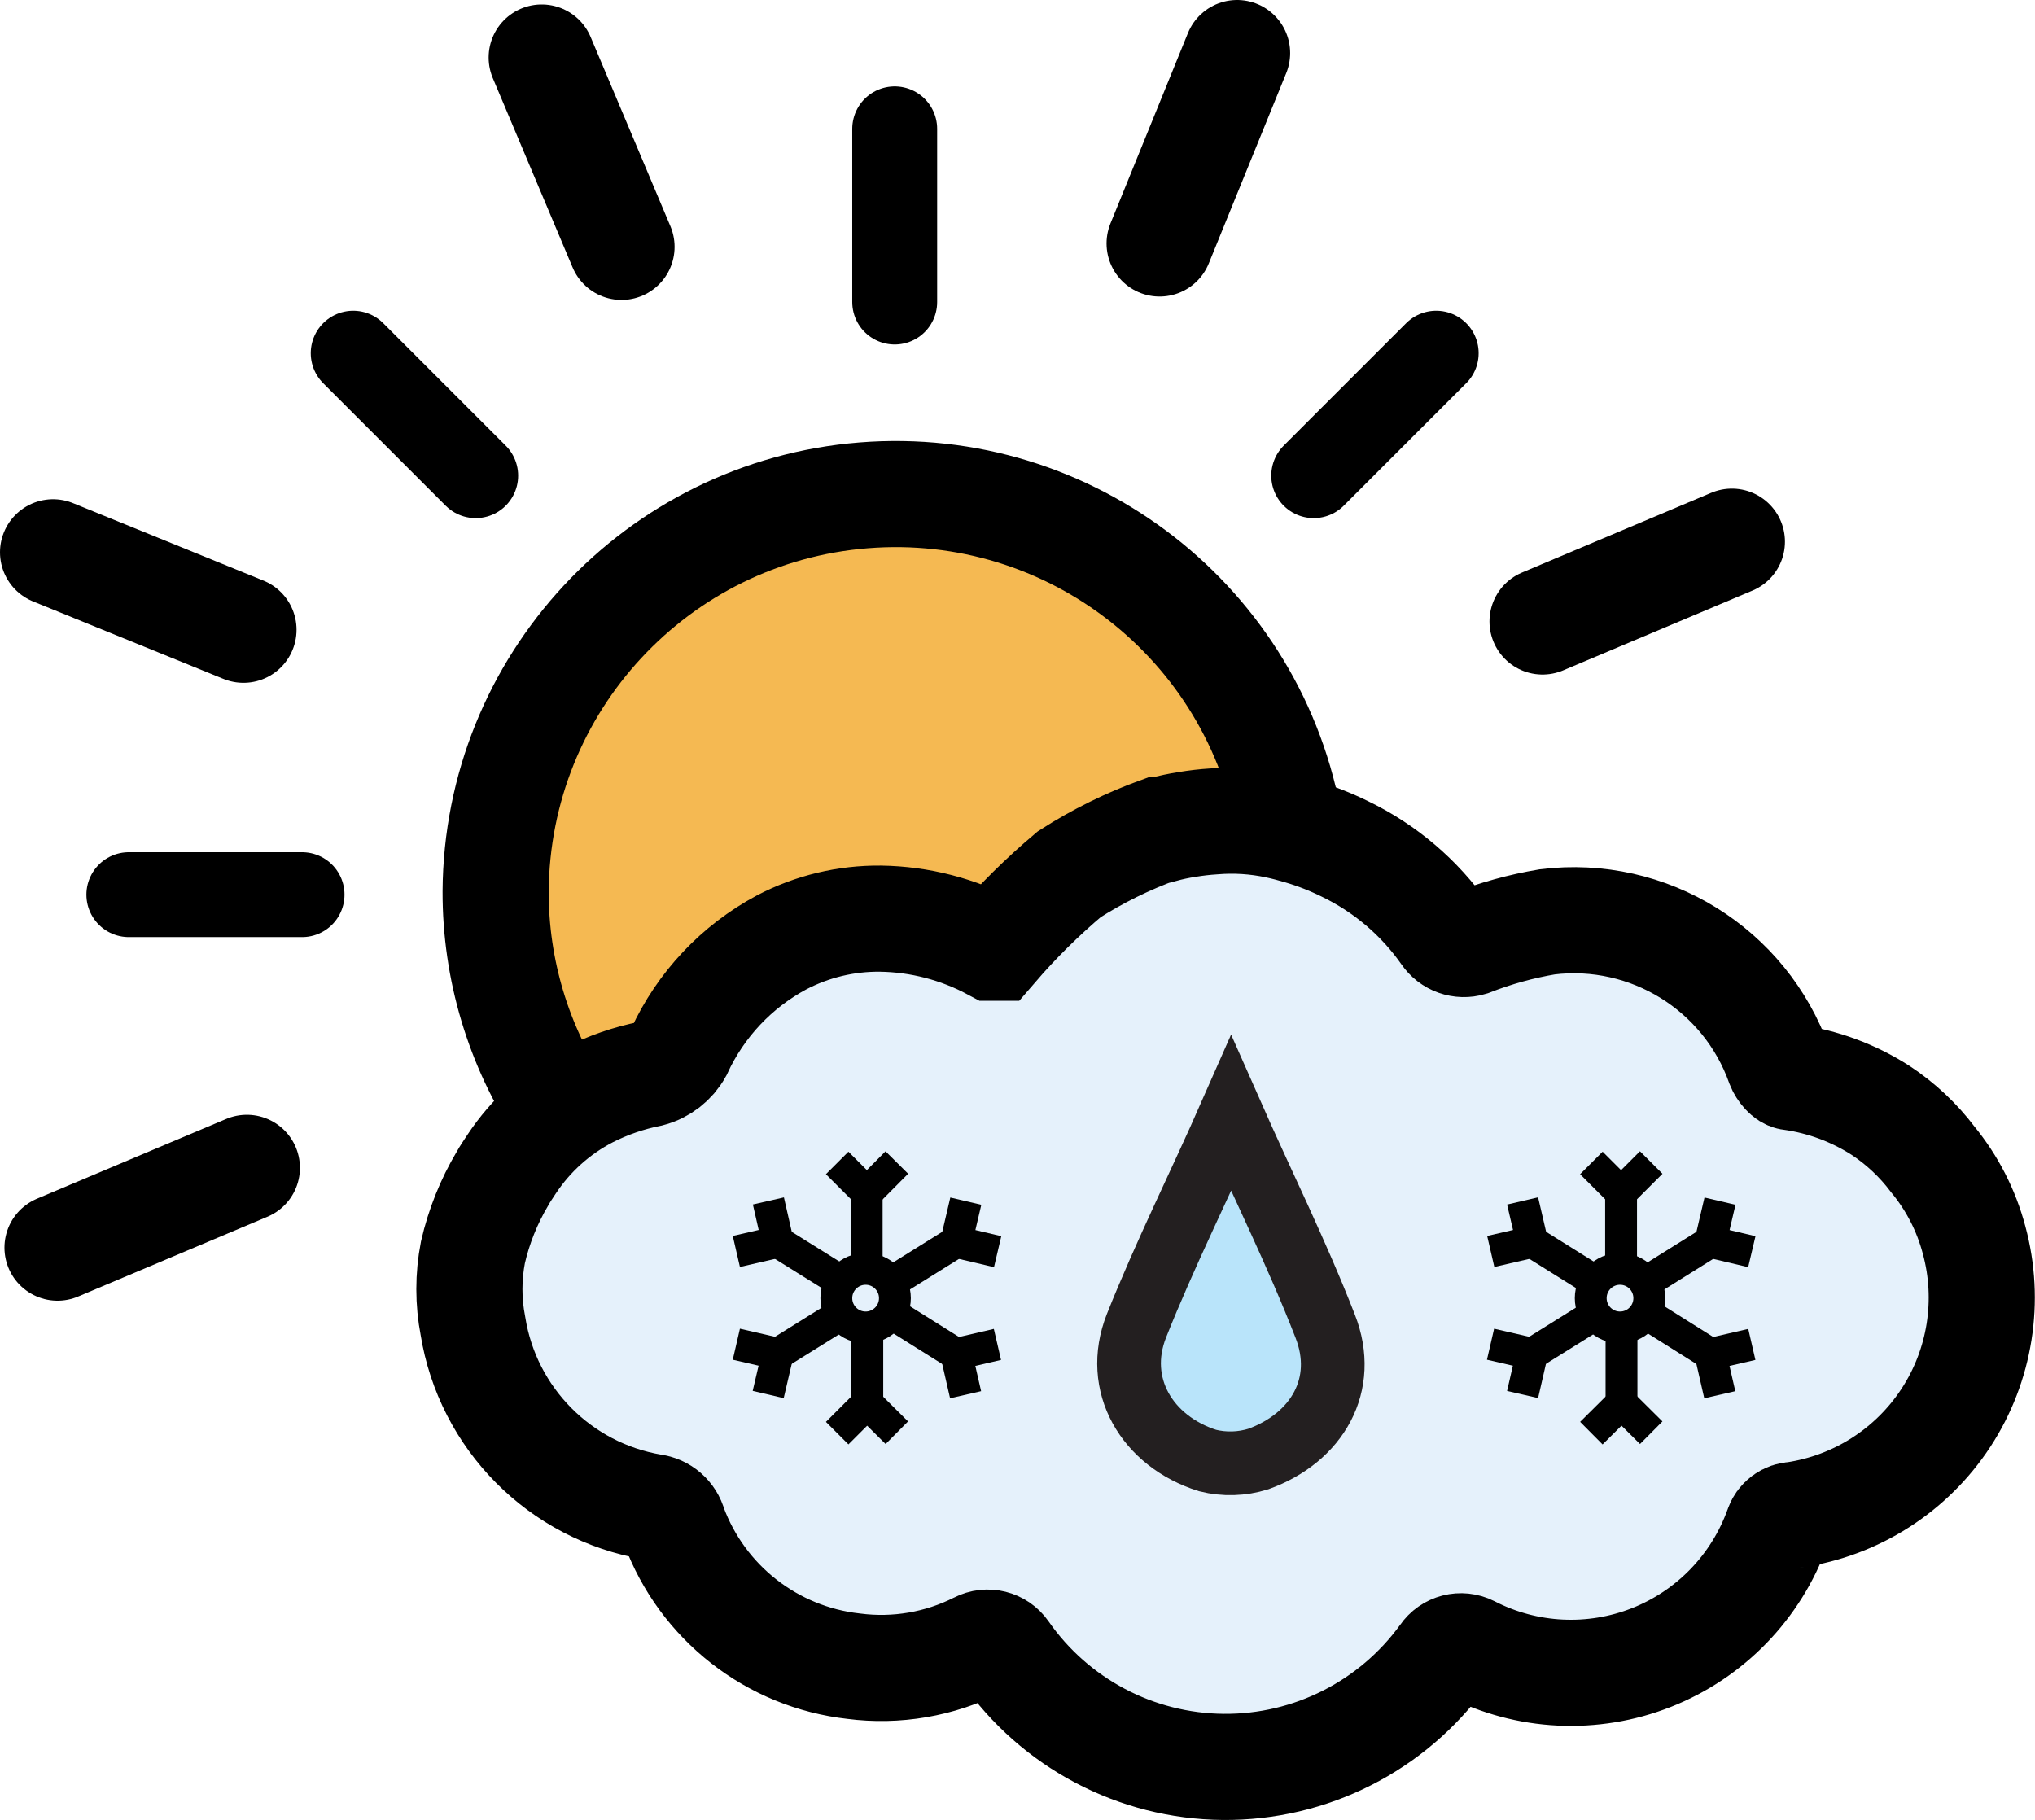
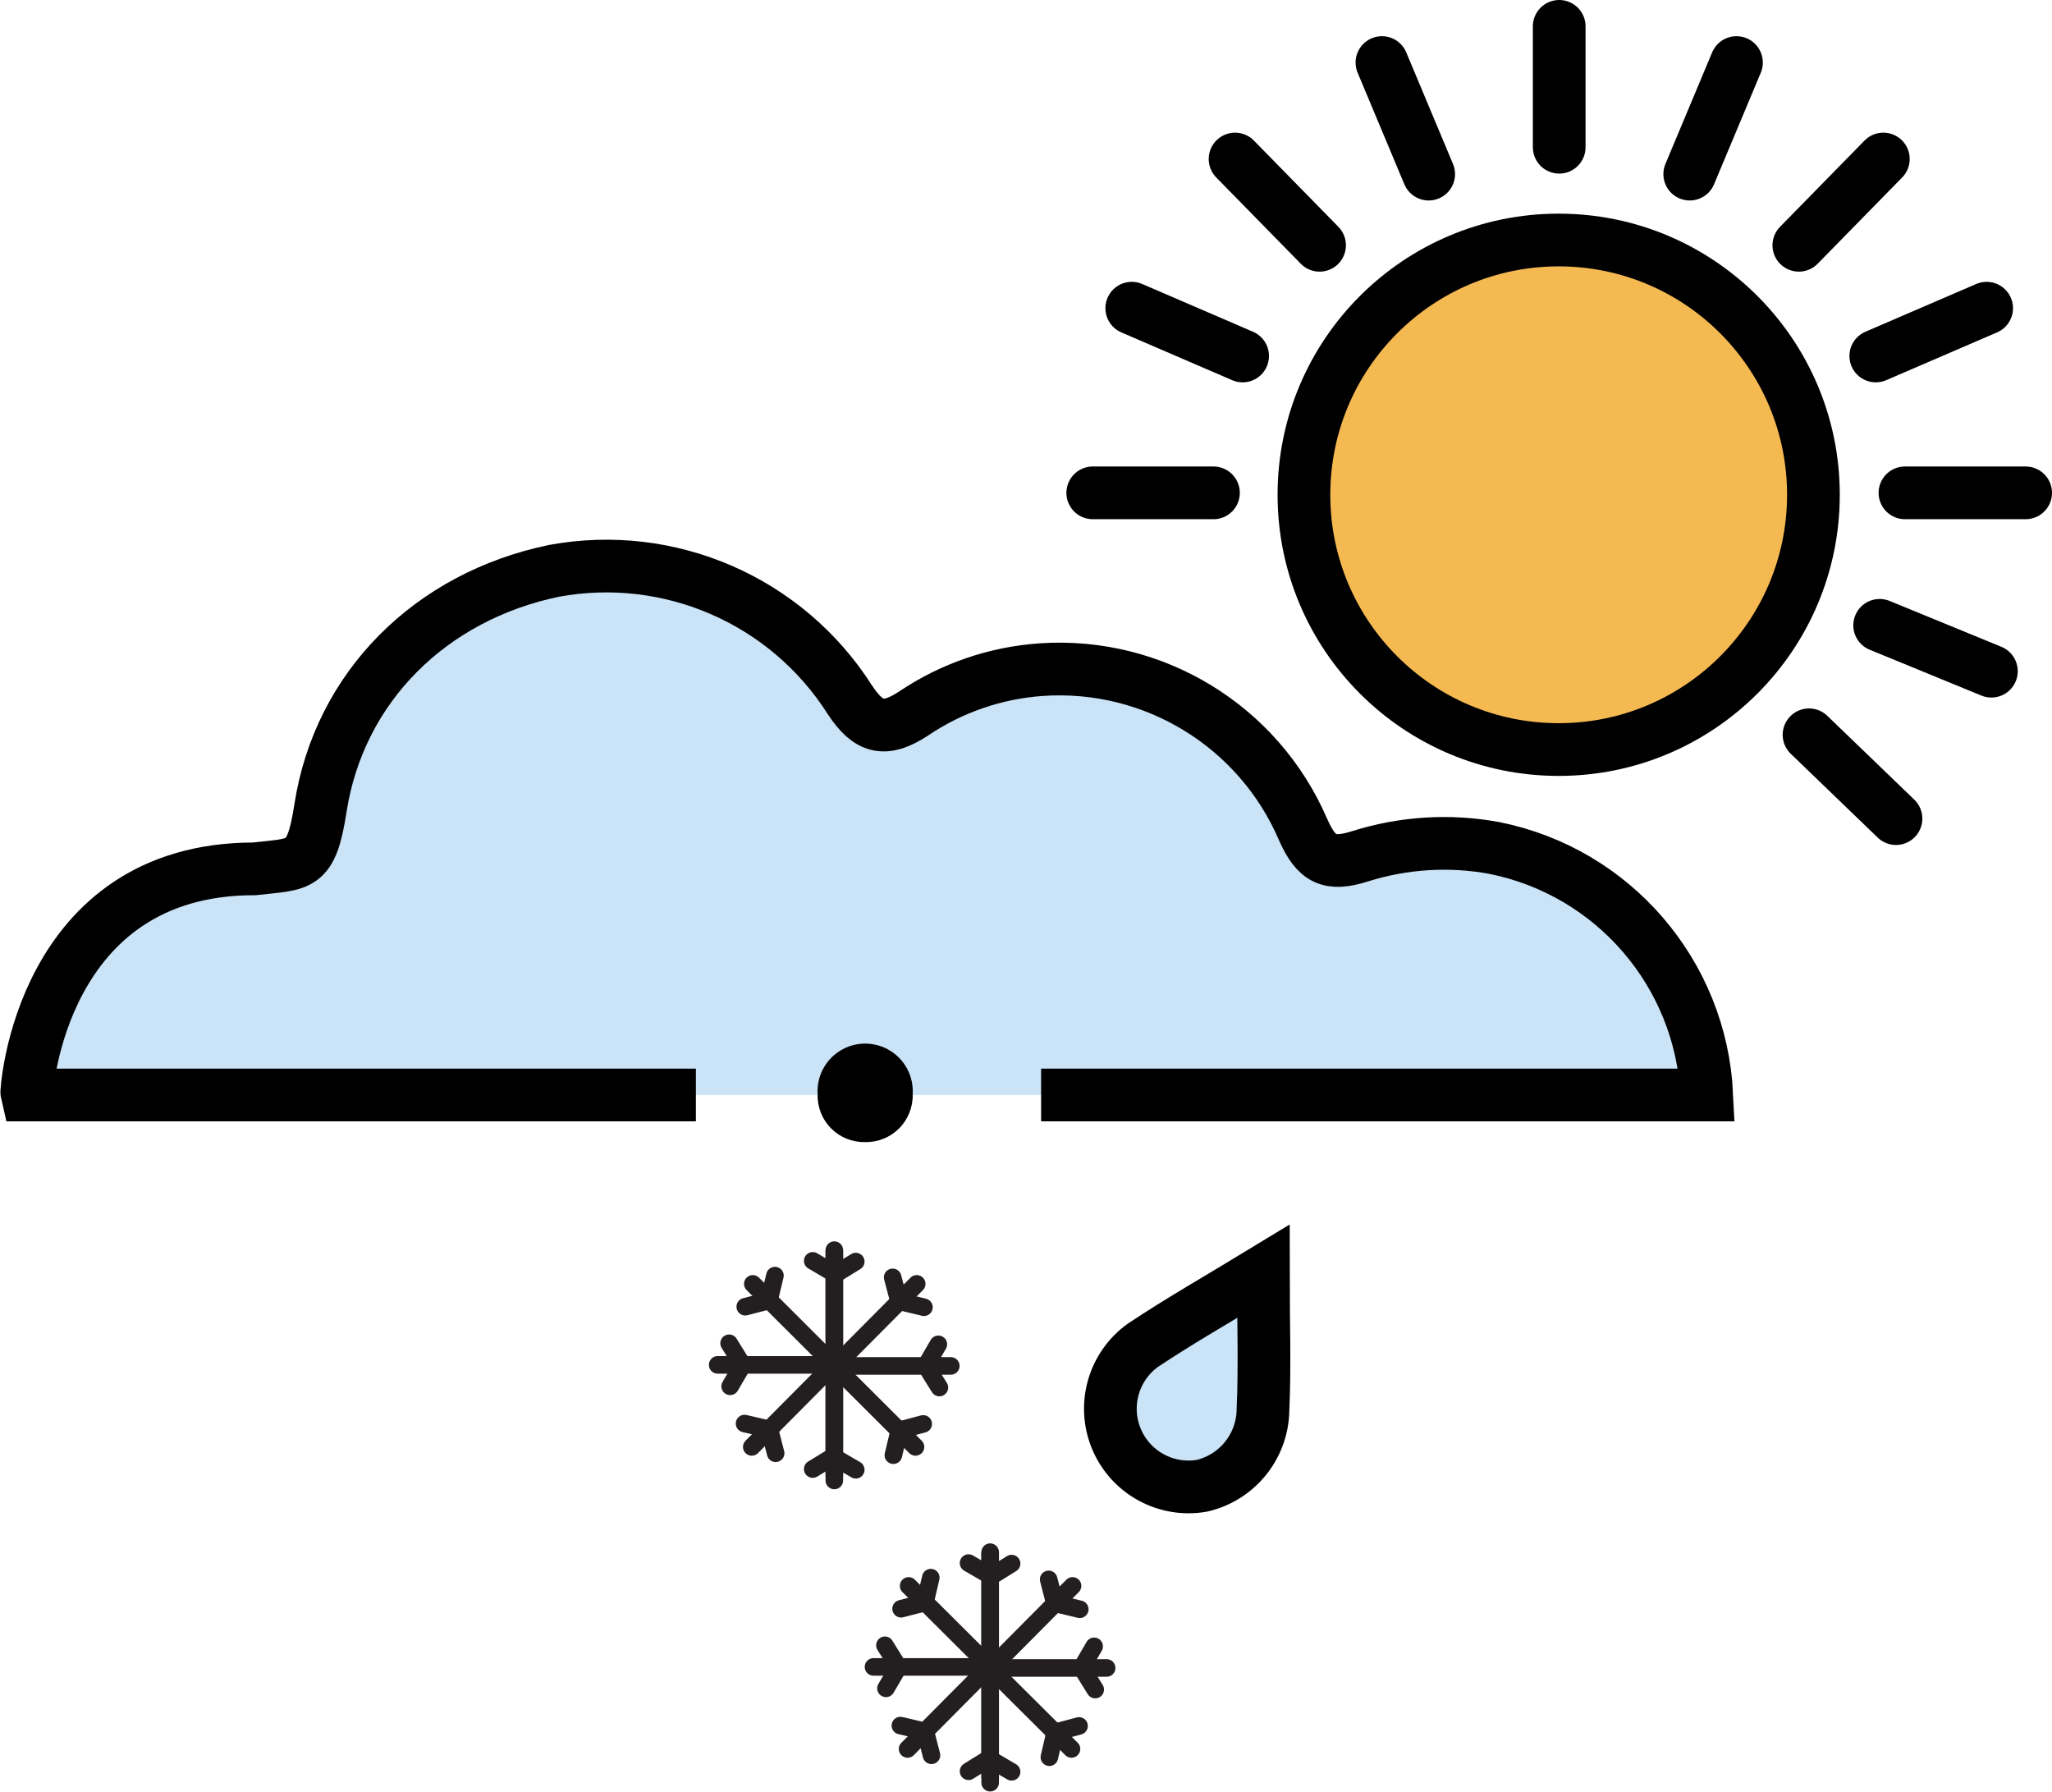
- <svg xmlns="http://www.w3.org/2000/svg" viewBox="0 0 95.87 85.74">
+ <svg xmlns="http://www.w3.org/2000/svg" viewBox="0 0 116.8 101.96">
  <defs>
-     <style>.cls-1{fill:#e5f1fb;}.cls-2{fill:#f5b952;}.cls-3,.cls-5,.cls-6,.cls-7{fill:none;stroke:#000;}.cls-3,.cls-4,.cls-5,.cls-6,.cls-7{stroke-miterlimit:10;}.cls-3{stroke-width:1.5px;}.cls-4{fill:#b9e4fa;stroke:#231f20;stroke-width:3px;}.cls-5,.cls-7{stroke-width:5px;}.cls-6,.cls-7{stroke-linecap:round;}.cls-6{stroke-width:4px;}</style>
+     <style>.cls-1{fill:#cae3f6;}.cls-2{fill:#f5b952;}.cls-3,.cls-4,.cls-5,.cls-6{fill:none;stroke-miterlimit:10;}.cls-3,.cls-4{stroke:#231f20;}.cls-3,.cls-6{stroke-linecap:round;}.cls-5,.cls-6{stroke:#000;stroke-width:3px;}</style>
  </defs>
  <g id="Layer_2" data-name="Layer 2">
    <g id="Layer_1-2" data-name="Layer 1">
-       <path class="cls-1" d="M93,59a10.14,10.14,0,0,0-1.94-3.8,9.86,9.86,0,0,0-2.47-2.31,10.52,10.52,0,0,0-4.21-1.57,1,1,0,0,1-.56-.55A10.26,10.26,0,0,0,72.9,44a18.22,18.22,0,0,0-3.62,1,1.08,1.08,0,0,1-1.21-.43,12.26,12.26,0,0,0-4.7-4,14.18,14.18,0,0,0-2.09-.82c-.37-.1-.74-.21-1.12-.29a10.22,10.22,0,0,0-3-.18,12.17,12.17,0,0,0-1.22.14,11.56,11.56,0,0,0-1.18.24l-.13.05a21.36,21.36,0,0,0-4.26,2.1,30,30,0,0,0-3.5,3.46l-.1,0a11.44,11.44,0,0,0-5.29-1.38,9.84,9.84,0,0,0-4.66,1.13A11,11,0,0,0,32,50.09a2.25,2.25,0,0,1-1.38,1.07,11.2,11.2,0,0,0-2.89,1,9.59,9.59,0,0,0-3.63,3.26c-.14.22-.3.43-.43.67a12.18,12.18,0,0,0-1.35,3.53,9,9,0,0,0,0,3.46,10.32,10.32,0,0,0,8.47,8.54,1.16,1.16,0,0,1,1,.87,10.22,10.22,0,0,0,8.48,6.62,10,10,0,0,0,5.85-1,1,1,0,0,1,1.28.33,12.65,12.65,0,0,0,20.63.1,1,1,0,0,1,1.28-.32A10.34,10.34,0,0,0,83.73,72.5a.85.85,0,0,1,.79-.6A10.35,10.35,0,0,0,93,59Z" />
-       <path class="cls-2" d="M59.92,37.91c-.07,1.54-11.49,2.68-23.87,8.17C26.6,50.27,23.24,53.31,23.24,43A18.73,18.73,0,0,1,42,24.25C52.31,24.25,60.31,29.61,59.92,37.91Z" />
-       <line class="cls-3" x1="40.83" y1="56.21" x2="40.83" y2="60.12" />
-       <polyline class="cls-3" points="39.44 54.79 40.84 56.19 42.25 54.77" />
-       <line class="cls-3" x1="40.86" y1="66.09" x2="40.86" y2="62.17" />
-       <polyline class="cls-3" points="42.25 67.5 40.85 66.11 39.44 67.52" />
-       <line class="cls-3" x1="45.03" y1="63.78" x2="41.71" y2="61.7" />
-       <polyline class="cls-3" points="45.49 65.71 45.05 63.79 46.99 63.34" />
-       <line class="cls-3" x1="36.66" y1="58.52" x2="39.98" y2="60.59" />
-       <polyline class="cls-3" points="36.2 56.58 36.64 58.51 34.69 58.96" />
-       <line class="cls-3" x1="36.66" y1="63.77" x2="39.98" y2="61.7" />
-       <polyline class="cls-3" points="36.19 65.7 36.64 63.78 34.69 63.33" />
-       <line class="cls-3" x1="45.03" y1="58.52" x2="41.71" y2="60.59" />
-       <polyline class="cls-3" points="45.5 56.59 45.05 58.51 47 58.97" />
-       <circle class="cls-3" cx="40.78" cy="61.16" r="1.38" />
-       <line class="cls-3" x1="76.37" y1="56.21" x2="76.37" y2="60.12" />
-       <polyline class="cls-3" points="74.97 54.79 76.37 56.19 77.79 54.77" />
-       <line class="cls-3" x1="76.39" y1="66.09" x2="76.39" y2="62.17" />
-       <polyline class="cls-3" points="77.79 67.5 76.39 66.11 74.97 67.52" />
-       <line class="cls-3" x1="80.56" y1="63.78" x2="77.25" y2="61.7" />
-       <polyline class="cls-3" points="81.02 65.71 80.58 63.79 82.53 63.34" />
-       <line class="cls-3" x1="72.2" y1="58.52" x2="75.51" y2="60.59" />
-       <polyline class="cls-3" points="71.73 56.58 72.18 58.51 70.23 58.96" />
-       <line class="cls-3" x1="72.19" y1="63.77" x2="75.51" y2="61.7" />
-       <polyline class="cls-3" points="71.73 65.7 72.17 63.78 70.22 63.33" />
-       <line class="cls-3" x1="80.56" y1="58.52" x2="77.25" y2="60.59" />
-       <polyline class="cls-3" points="81.03 56.59 80.58 58.51 82.53 58.97" />
-       <circle class="cls-3" cx="76.32" cy="61.16" r="1.38" />
-       <path class="cls-4" d="M58,52.46c-1.47,3.34-3.11,6.61-4.46,10-1.1,2.78.5,5.45,3.35,6.35a4.42,4.42,0,0,0,2.39-.07c2.77-1,4.23-3.51,3.15-6.26C61.11,59.08,59.48,55.81,58,52.46Z" />
-       <path class="cls-5" d="M93,58.42a10,10,0,0,0-1.94-3.79,9.9,9.9,0,0,0-2.47-2.32,10.51,10.51,0,0,0-4.21-1.56c-.21,0-.47-.33-.56-.56A10.27,10.27,0,0,0,72.9,43.43a18.22,18.22,0,0,0-3.62,1A1.08,1.08,0,0,1,68.07,44a12.23,12.23,0,0,0-4.7-4,13.15,13.15,0,0,0-2.09-.82c-.37-.11-.74-.21-1.12-.29a10.24,10.24,0,0,0-3-.19,12.17,12.17,0,0,0-1.22.14,10.62,10.62,0,0,0-1.18.25l-.13,0a21.36,21.36,0,0,0-4.26,2.1,30.81,30.81,0,0,0-3.5,3.46l-.1,0a11.55,11.55,0,0,0-5.29-1.37,9.84,9.84,0,0,0-4.66,1.12A11.06,11.06,0,0,0,32,49.52a2.22,2.22,0,0,1-1.38,1.07,11.2,11.2,0,0,0-2.89,1,9.68,9.68,0,0,0-3.63,3.26c-.14.22-.3.44-.43.68A12.12,12.12,0,0,0,22.28,59a9.1,9.1,0,0,0,0,3.47A10.31,10.31,0,0,0,30.74,71a1.18,1.18,0,0,1,1,.87,10.25,10.25,0,0,0,8.48,6.63,10.11,10.11,0,0,0,5.85-1,1,1,0,0,1,1.28.32A12.66,12.66,0,0,0,68,78a1,1,0,0,1,1.28-.33,10.34,10.34,0,0,0,14.46-5.71.84.84,0,0,1,.79-.59A10.35,10.35,0,0,0,93,58.42Z" />
-       <path class="cls-5" d="M60.77,39A18.84,18.84,0,0,0,23.35,42a18.65,18.65,0,0,0,3.09,10.32" />
-       <line class="cls-6" x1="42.15" y1="14.23" x2="42.15" y2="6.07" />
-       <line class="cls-6" x1="14.23" y1="42.15" x2="6.07" y2="42.15" />
-       <line class="cls-6" x1="22.41" y1="22.41" x2="16.64" y2="16.64" />
-       <line class="cls-6" x1="67.66" y1="16.64" x2="61.89" y2="22.41" />
-       <line class="cls-7" x1="54.63" y1="11.47" x2="58.28" y2="2.5" />
-       <line class="cls-7" x1="11.47" y1="29.67" x2="2.5" y2="26.02" />
-       <line class="cls-7" x1="29.28" y1="11.63" x2="25.52" y2="2.71" />
-       <line class="cls-7" x1="11.63" y1="55.02" x2="2.71" y2="58.78" />
-       <line class="cls-7" x1="81.59" y1="25.52" x2="72.67" y2="29.28" />
+       <path class="cls-1" d="M71.91,72.36c-2.48,1.51-4.72,2.78-6.85,4.2a4.45,4.45,0,0,0,3.36,8,4.5,4.5,0,0,0,3.47-4.36C72,77.73,71.91,75.25,71.91,72.36Z" />
+       <path class="cls-1" d="M59.26,62.32H97.15a15.07,15.07,0,0,0-12.1-14.06,15.87,15.87,0,0,0-7.62.47c-1.76.56-2.5.2-3.26-1.52a15.1,15.1,0,0,0-14.88-9.1A14.82,14.82,0,0,0,52,40.61c-1.62,1.06-2.55.86-3.63-.79a16.43,16.43,0,0,0-16.84-7.33c-7,1.45-12.22,6.59-13.29,13.51-.53,3.41-1.13,3.15-3.77,3.45-12.16,0-13,12.68-12.95,12.87H39.61" />
+       <path class="cls-2" d="M88.72,42.48h0a14.49,14.49,0,0,0,0-29h0a14.49,14.49,0,0,0,0,29h0Z" />
+       <line class="cls-3" x1="47.46" y1="72.57" x2="48.71" y2="71.8" />
+       <line class="cls-3" x1="48.71" y1="83.65" x2="47.49" y2="82.94" />
+       <line class="cls-3" x1="47.49" y1="77.74" x2="52.11" y2="82.35" />
+       <polyline class="cls-3" points="52.55 81.04 51.19 81.4 50.85 82.82" />
+       <line class="cls-3" x1="52.18" y1="73.07" x2="47.47" y2="77.81" />
+       <polyline class="cls-3" points="50.81 72.7 51.17 74.06 52.59 74.4" />
+       <line class="cls-3" x1="54.12" y1="77.74" x2="47.49" y2="77.74" />
+       <polyline class="cls-3" points="53.41 76.51 52.7 77.73 53.47 78.97" />
+       <line class="cls-4" x1="47.49" y1="84.02" x2="47.49" y2="71.15" />
+       <line class="cls-3" x1="47.49" y1="84.26" x2="47.49" y2="71.15" />
+       <line class="cls-3" x1="47.5" y1="82.85" x2="46.26" y2="83.61" />
+       <line class="cls-3" x1="46.26" y1="71.76" x2="47.47" y2="72.47" />
+       <line class="cls-3" x1="47.47" y1="77.68" x2="42.85" y2="73.07" />
+       <polyline class="cls-3" points="42.42 74.37 43.77 74.02 44.11 72.6" />
+       <line class="cls-3" x1="42.79" y1="82.35" x2="47.5" y2="77.61" />
+       <polyline class="cls-3" points="44.15 82.71 43.8 81.35 42.38 81.02" />
+       <line class="cls-3" x1="40.85" y1="77.68" x2="47.47" y2="77.68" />
+       <polyline class="cls-3" points="41.56 78.9 42.27 77.69 41.5 76.45" />
+       <line class="cls-3" x1="56.34" y1="89.76" x2="57.58" y2="88.99" />
+       <line class="cls-3" x1="57.58" y1="100.84" x2="56.37" y2="100.13" />
+       <line class="cls-3" x1="56.36" y1="94.93" x2="60.99" y2="99.54" />
+       <polyline class="cls-3" points="61.42 98.23 60.06 98.59 59.73 100.01" />
+       <line class="cls-3" x1="61.05" y1="90.26" x2="56.34" y2="95" />
+       <polyline class="cls-3" points="59.69 89.89 60.04 91.25 61.46 91.59" />
+       <line class="cls-3" x1="62.99" y1="94.93" x2="56.36" y2="94.93" />
+       <polyline class="cls-3" points="62.28 93.7 61.57 94.92 62.34 96.16" />
+       <line class="cls-4" x1="56.36" y1="101.21" x2="56.36" y2="88.34" />
+       <line class="cls-3" x1="56.36" y1="101.46" x2="56.36" y2="88.34" />
+       <line class="cls-3" x1="56.37" y1="100.04" x2="55.13" y2="100.81" />
+       <line class="cls-3" x1="55.13" y1="88.96" x2="56.34" y2="89.66" />
+       <line class="cls-3" x1="56.35" y1="94.87" x2="51.72" y2="90.26" />
+       <polyline class="cls-3" points="51.29 91.56 52.65 91.21 52.98 89.79" />
+       <line class="cls-3" x1="51.66" y1="99.54" x2="56.37" y2="94.8" />
+       <polyline class="cls-3" points="53.02 99.9 52.67 98.54 51.25 98.21" />
+       <line class="cls-3" x1="49.72" y1="94.87" x2="56.35" y2="94.87" />
+       <polyline class="cls-3" points="50.43 96.09 51.14 94.88 50.37 93.64" />
+       <path class="cls-5" d="M71.91,72.36c-2.48,1.51-4.72,2.78-6.85,4.2a4.45,4.45,0,0,0,3.36,8,4.5,4.5,0,0,0,3.47-4.36C72,77.73,71.91,75.25,71.91,72.36Z" />
+       <path class="cls-5" d="M59.26,62.32H97.15a15.07,15.07,0,0,0-12.1-14.06,15.87,15.87,0,0,0-7.62.47c-1.76.56-2.5.2-3.26-1.52a15.1,15.1,0,0,0-14.88-9.1A14.82,14.82,0,0,0,52,40.61c-1.62,1.06-2.55.86-3.63-.79a16.43,16.43,0,0,0-16.84-7.33c-7,1.45-12.22,6.59-13.29,13.51-.53,3.41-1.13,3.15-3.77,3.45-12.16,0-13,12.68-12.95,12.87H39.61" />
+       <path d="M49.24,65a2.64,2.64,0,0,1-2.7-2.73,2.71,2.71,0,1,1,5.41,0A2.65,2.65,0,0,1,49.24,65Z" />
+       <line class="cls-6" x1="69.07" y1="28.05" x2="62.2" y2="28.05" />
+       <line class="cls-6" x1="75.11" y1="13.96" x2="70.3" y2="9.05" />
+       <line class="cls-6" x1="81.32" y1="9.91" x2="78.66" y2="3.56" />
+       <line class="cls-6" x1="70.73" y1="20.26" x2="64.42" y2="17.54" />
+       <path class="cls-5" d="M88.72,42.66h0a14.49,14.49,0,0,0,0-29h0a14.49,14.49,0,1,0,0,29h0Z" />
+       <line class="cls-6" x1="108.43" y1="28.05" x2="115.3" y2="28.05" />
+       <line class="cls-6" x1="88.75" y1="8.38" x2="88.75" y2="1.5" />
+       <line class="cls-6" x1="102.97" y1="41.82" x2="107.92" y2="46.59" />
+       <line class="cls-6" x1="102.39" y1="13.96" x2="107.2" y2="9.05" />
+       <line class="cls-6" x1="106.99" y1="35.59" x2="113.35" y2="38.2" />
+       <line class="cls-6" x1="96.18" y1="9.91" x2="98.84" y2="3.56" />
+       <line class="cls-6" x1="106.77" y1="20.26" x2="113.08" y2="17.54" />
    </g>
  </g>
</svg>
